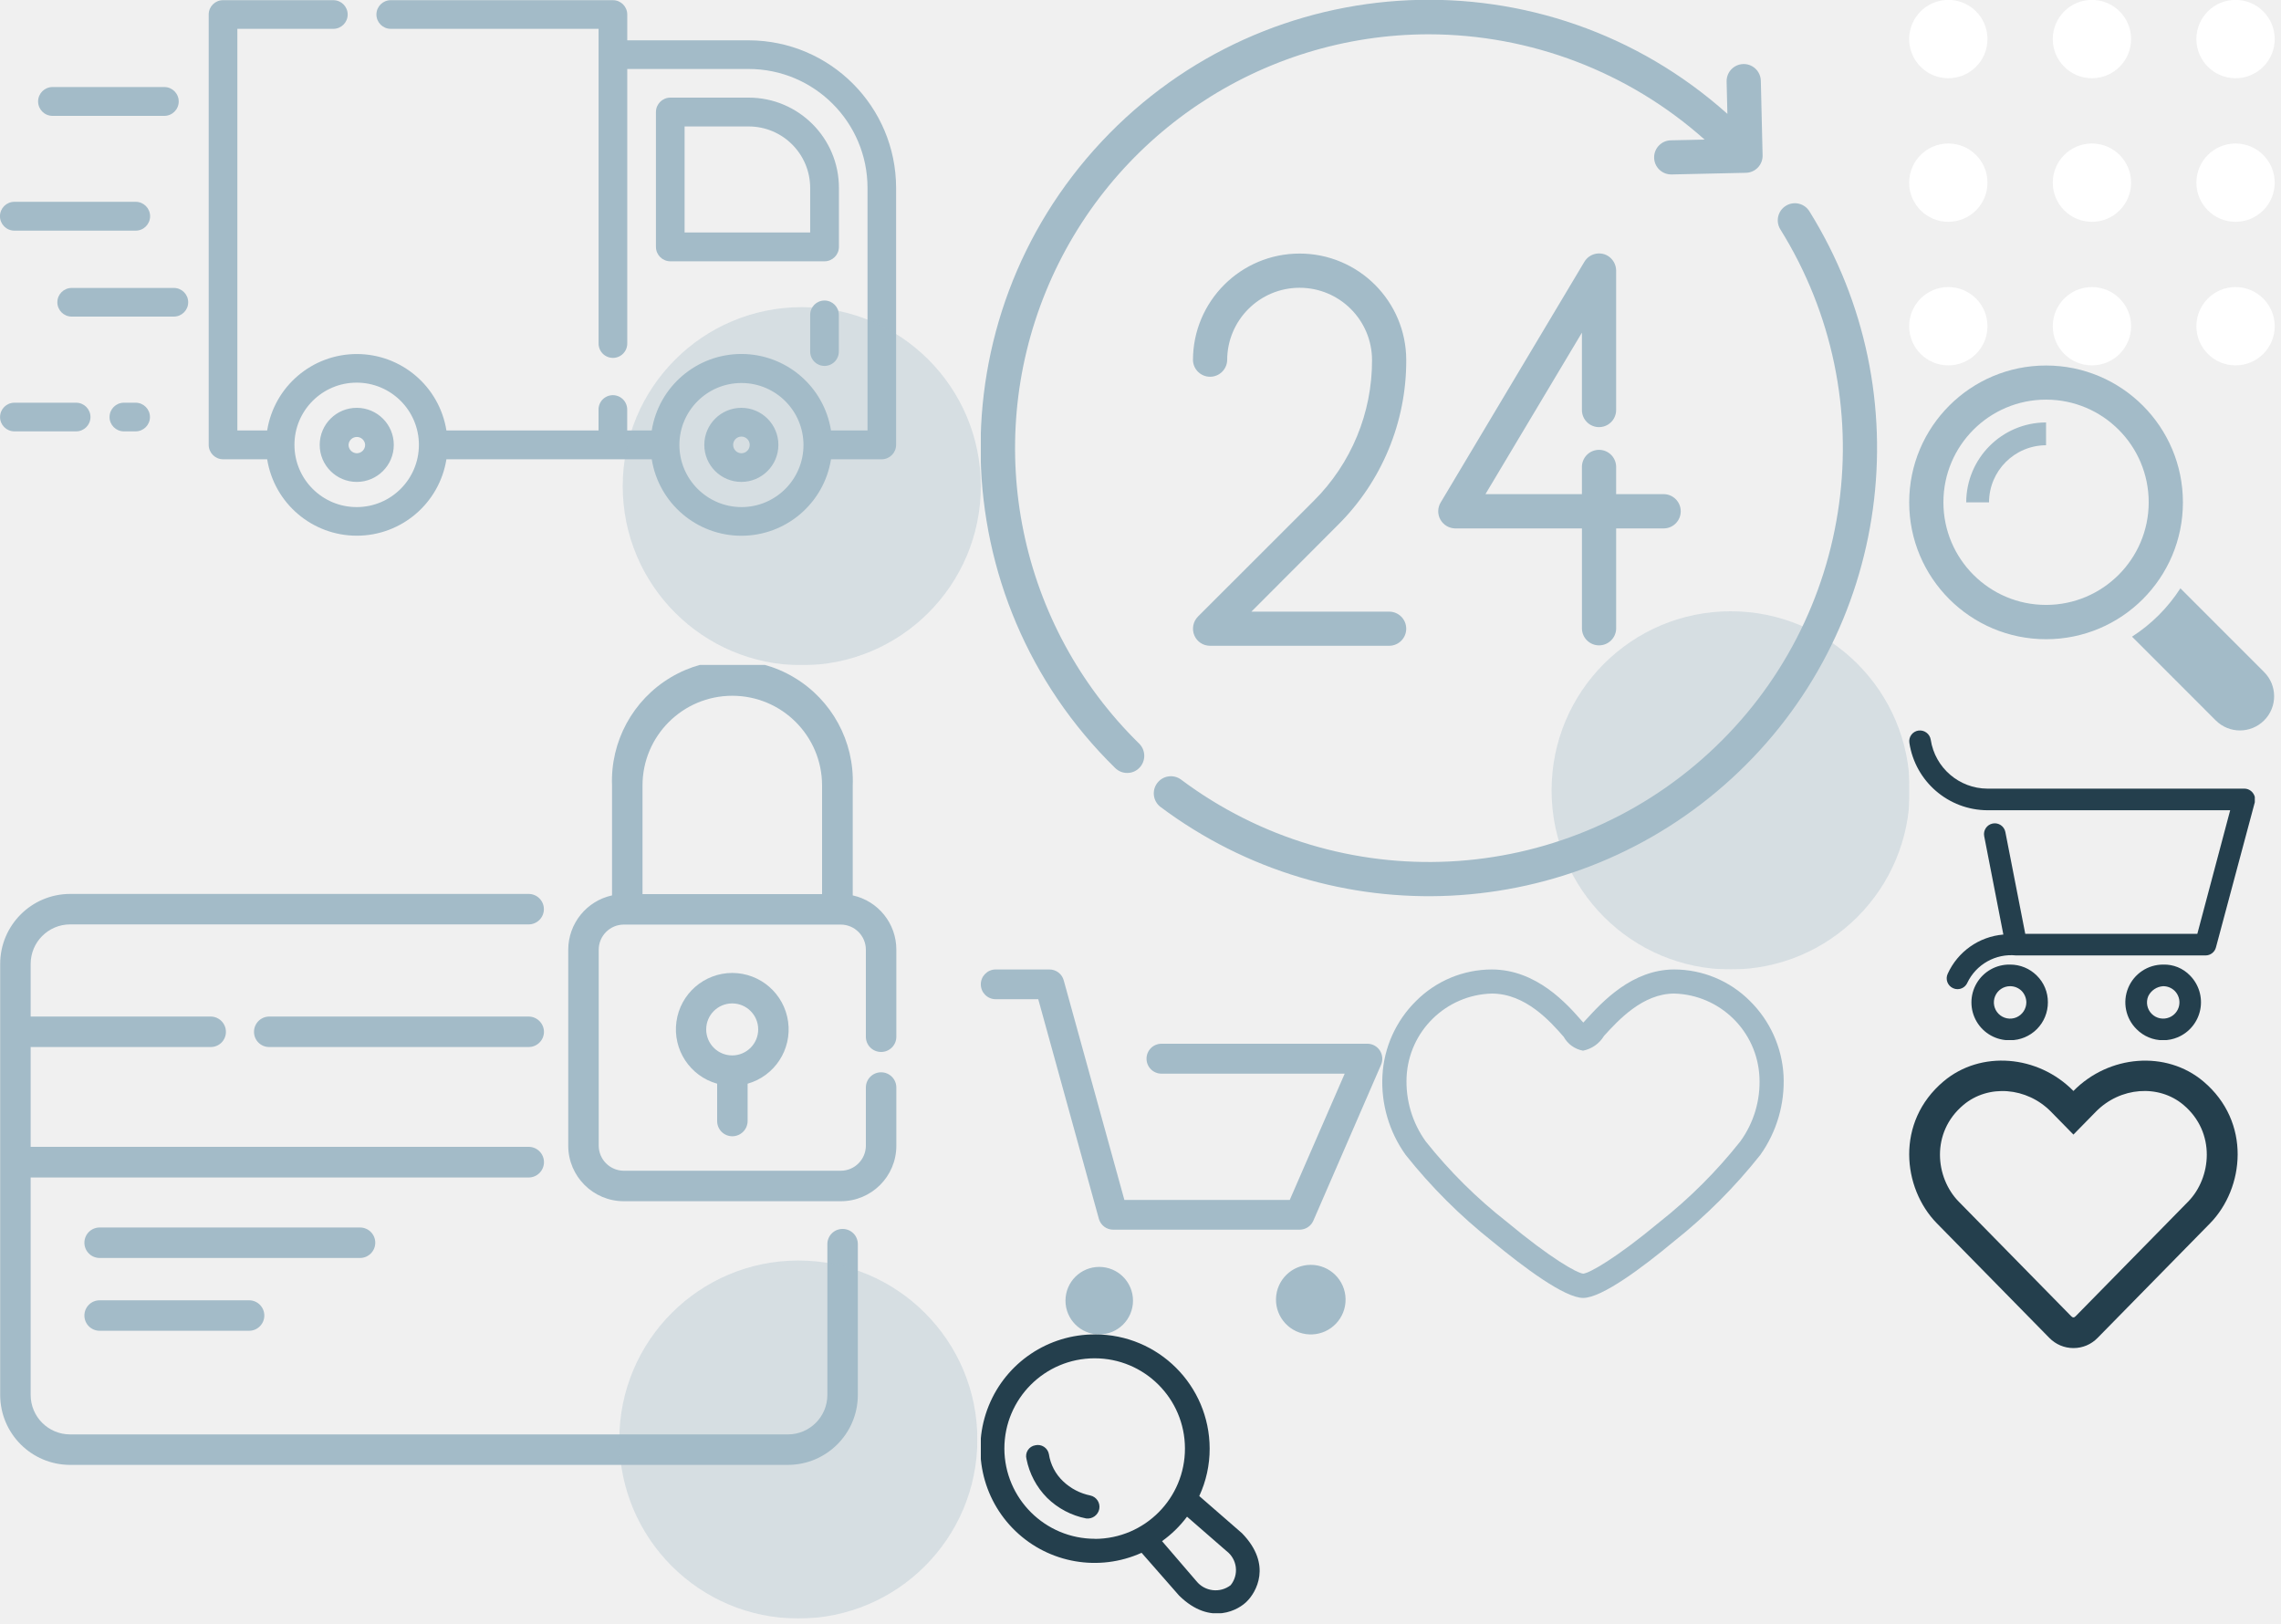
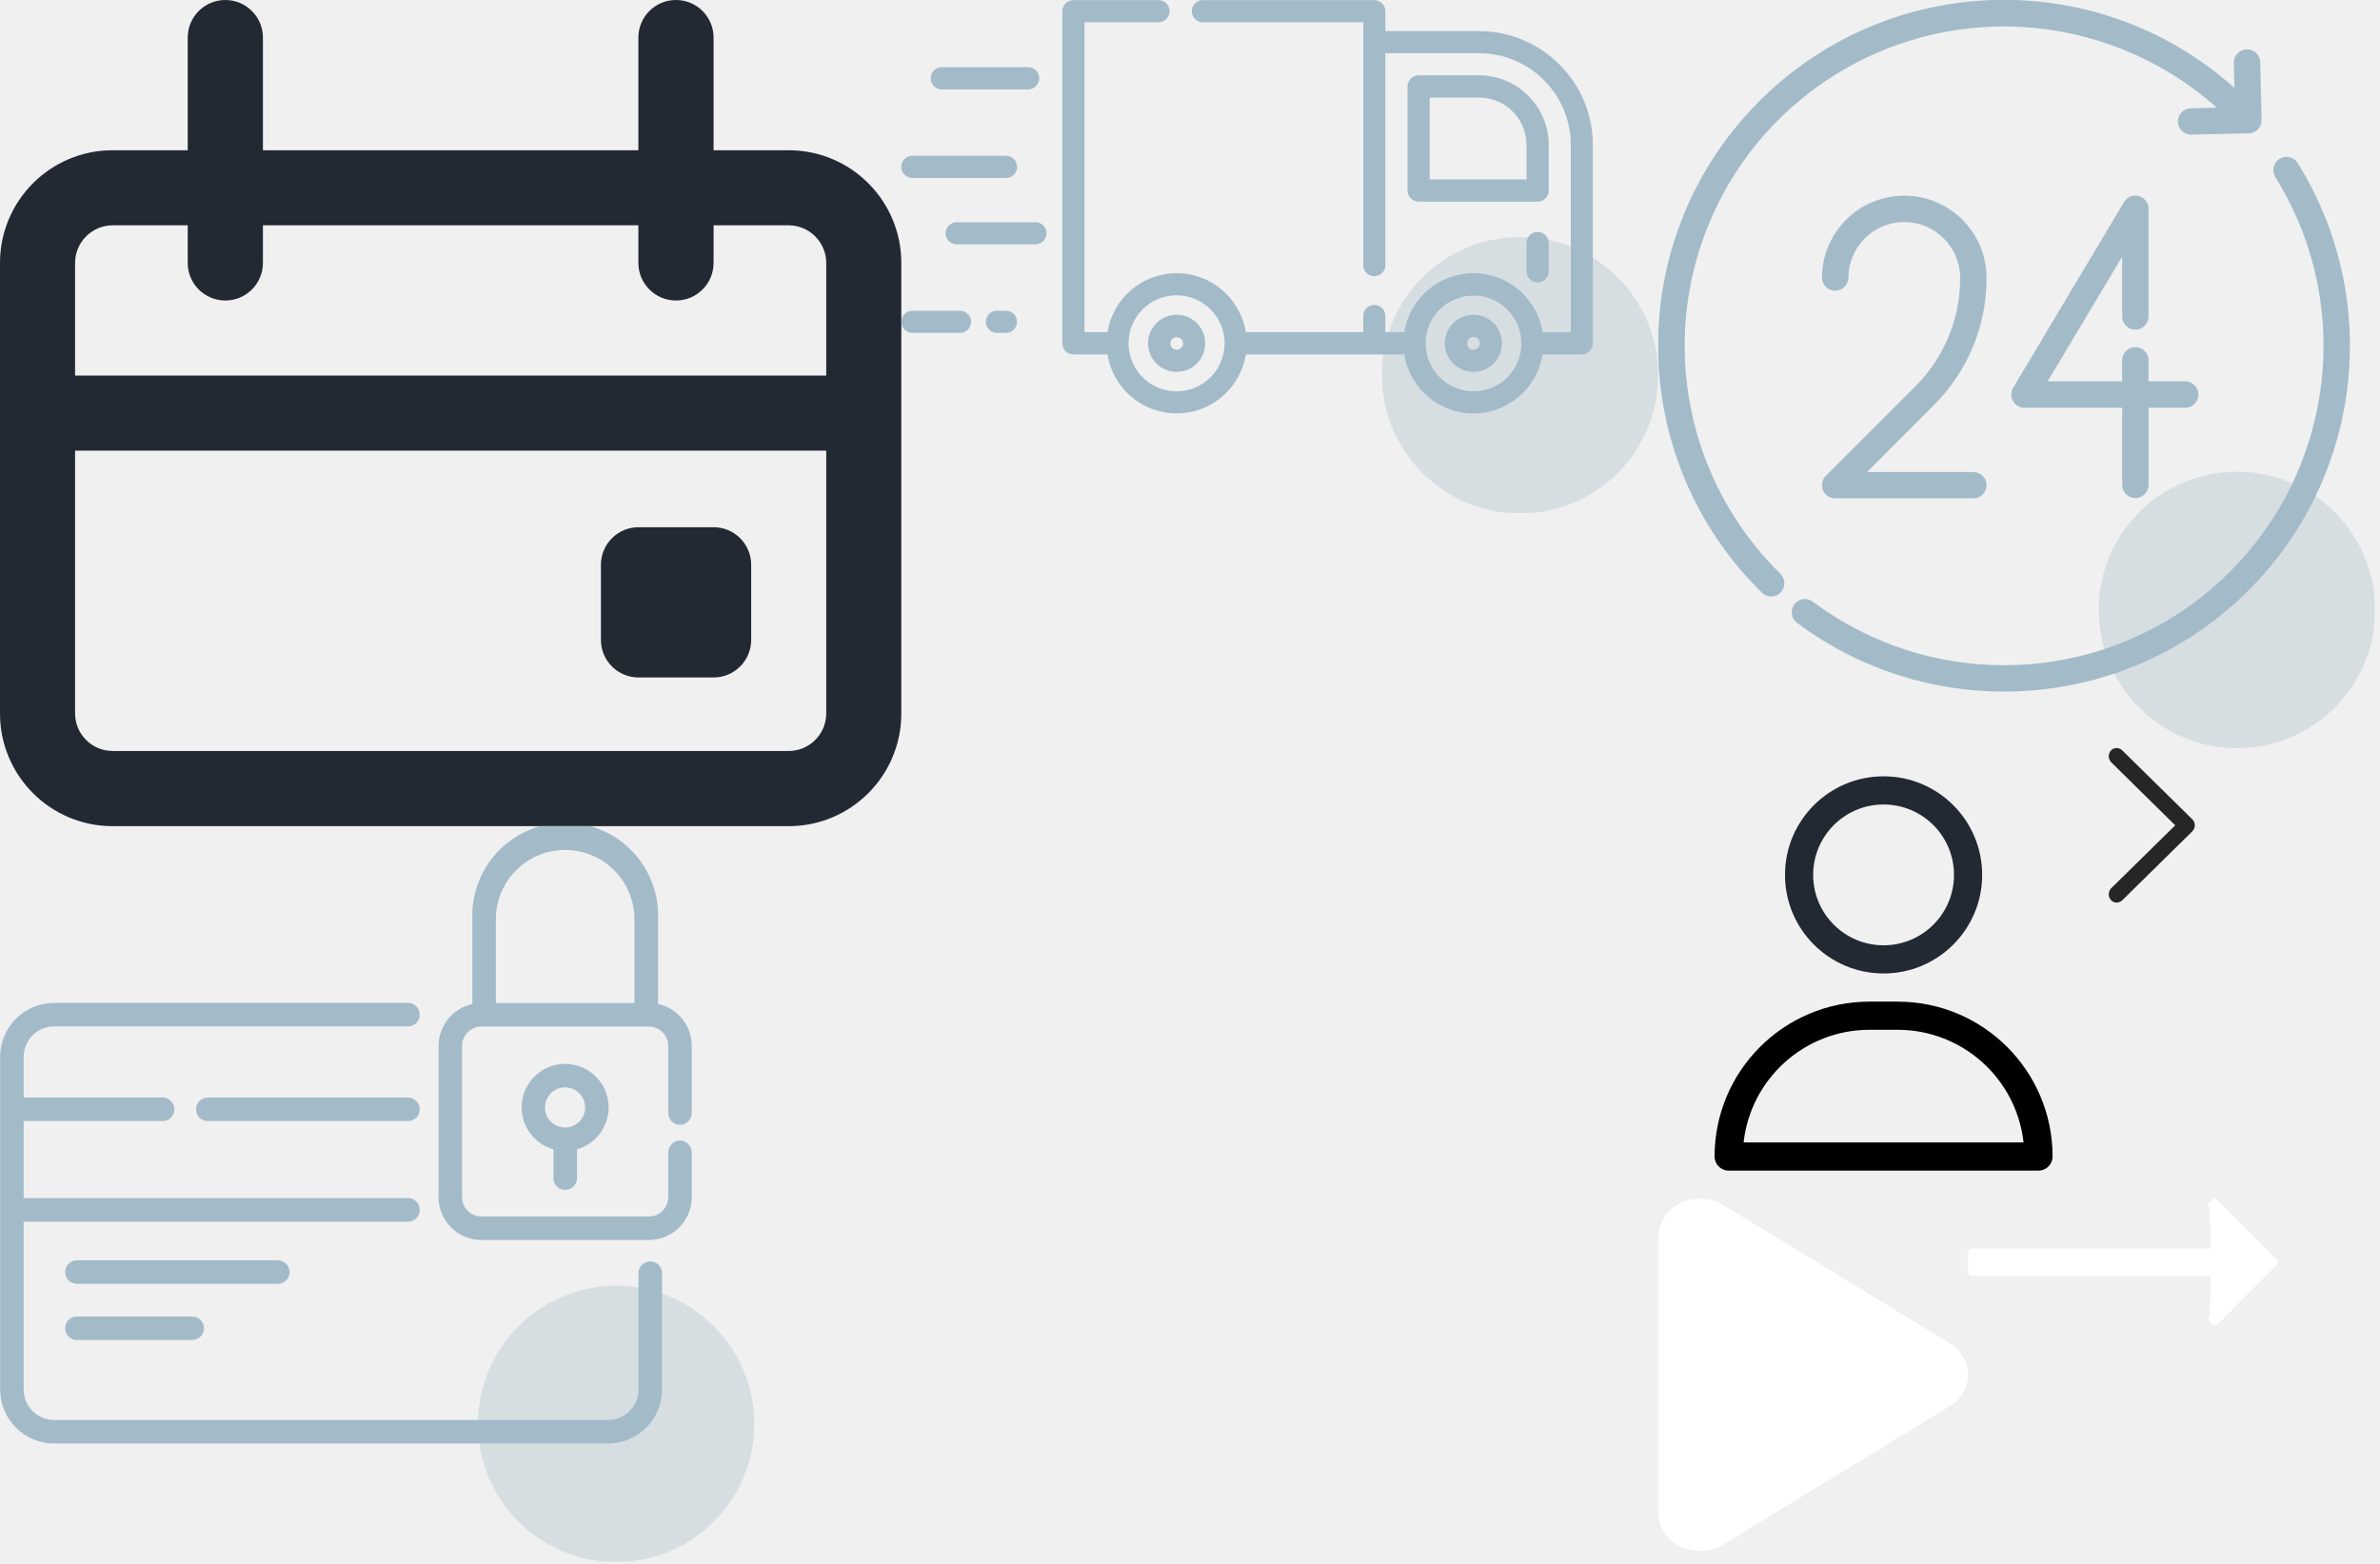
- <svg xmlns="http://www.w3.org/2000/svg" width="125" height="89" viewBox="0 0 125 89">
-   <view id="delivery" viewBox="0 0 53.75 36.44" />
-   <svg id="aГруппа_2" data-name="Группа 2" width="53.75" height="36.44" viewBox="0 0 53.75 36.44">
+ <svg xmlns="http://www.w3.org/2000/svg" width="169" height="111" viewBox="0 0 169 111">
+   <view id="arrow" viewBox="149.75 53.13 6.1 10.97" />
+   <svg width="6.1" height="10.97" viewBox="0 0 6.1 10.97" x="149.75" y="53.13">
    <defs>
-       <style>.acls-1,.acls-2{fill:#a3bbc8}.acls-1{fill-rule:evenodd}.acls-2{opacity:.34}</style>
+       <style>.acls-1{fill:#262626;fill-rule:evenodd}</style>
    </defs>
-     <path id="adelivery-truck" class="acls-1" d="M812.816 1025.33h-6.126a.79.79 0 000 1.58h6.126a.79.79 0 000-1.58zm.524 11.01h-5.6a.785.785 0 100 1.57h5.6a.785.785 0 100-1.57zm-2.094-4.72H804.6a.79.79 0 000 1.58h6.65a.79.79 0 00-.004-1.58zm0 11.01h-.646a.785.785 0 100 1.57h.644a.785.785 0 10.002-1.57zm-3.263 0H804.6a.785.785 0 100 1.57h3.387a.785.785 0 10-.004-1.57zm36.86-19.86h-6.657v-1.42a.784.784 0 00-.786-.78h-12.175a.785.785 0 100 1.57h11.39v17.22a.786.786 0 101.571 0v-15.02h6.657a6.519 6.519 0 016.509 6.52v13.29h-2a4.974 4.974 0 00-9.824 0h-1.345v-1.12a.786.786 0 10-1.571 0v1.12h-8.336a4.974 4.974 0 00-9.823 0h-1.634v-22.01h5.261a.785.785 0 100-1.57h-6.046a.783.783 0 00-.785.78v23.59a.791.791 0 00.785.79h2.419a4.974 4.974 0 009.823 0h11.252a4.974 4.974 0 009.824 0h2.782a.791.791 0 00.785-.79v-14.08a8.094 8.094 0 00-8.076-8.09zm-21.475 25.58a3.41 3.41 0 113.4-3.41 3.411 3.411 0 01-3.4 3.41zm21.075 0a3.411 3.411 0 01-3.4-3.41 3.4 3.4 0 113.4 3.41zm.4-22.44h-4.3a.791.791 0 00-.785.79v7.39a.791.791 0 00.785.79H849a.792.792 0 00.786-.79v-3.23a4.949 4.949 0 00-4.943-4.95zm3.367 7.39h-6.882v-5.81h3.515a3.371 3.371 0 013.367 3.37v2.44zm-24.842 9.61a2.03 2.03 0 102.024 2.03 2.029 2.029 0 00-2.024-2.03zm0 2.49a.46.46 0 01-.455-.46.455.455 0 01.909 0 .46.46 0 01-.454.46zm21.075-2.49a2.03 2.03 0 102.025 2.03 2.03 2.03 0 00-2.025-2.03zm0 2.49a.46.46 0 01-.454-.46.454.454 0 01.908 0 .46.46 0 01-.454.46zm4.552-8.37a.783.783 0 00-.785.78v1.99a.786.786 0 101.571 0v-1.99a.784.784 0 00-.781-.78z" transform="translate(-803.812 -1020.56)" />
-     <circle class="acls-2" cx="43.938" cy="26.645" r="9.812" />
+     <path class="acls-1" d="M.55 10.97a.53.53 0 01-.41-.19.6.6 0 01-.15-.4.631.631 0 01.17-.43l4.55-4.47L.16 1A.607.607 0 01-.01.58.629.629 0 01.14.17a.559.559 0 01.8-.02l4.98 4.9.01.01a.657.657 0 01.12.17.7.7 0 01.05.25.742.742 0 01-.05.25.61.61 0 01-.12.16c0 .01-.01.01-.01.02l-4.98 4.9a.589.589 0 01-.39.16z" />
  </svg>
-   <view id="payment" viewBox="0 36.44 53.56 52.25" />
-   <svg id="bГруппа_3" data-name="Группа 3" width="53.56" height="52.25" viewBox="0 0 53.56 52.25" y="36.44">
+   <view id="calendar" viewBox="0 0 64 58.67" />
+   <svg viewBox="0 0 64 58.67" width="64" height="58.67">
    <defs>
-       <style>.bcls-1,.bcls-2{fill:#a3bbc8}.bcls-1{fill-rule:evenodd}.bcls-2{opacity:.34}</style>
+       <style>.bcls-1{fill:#222933}</style>
    </defs>
-     <path id="bcredit-card" class="bcls-1" d="M1444.43 1042.32a.83.83 0 00-.84.83v8.27a2.164 2.164 0 01-2.16 2.16h-39.34a2.164 2.164 0 01-2.16-2.16v-11.92h27.29a.84.84 0 100-1.68h-27.29v-5.47h9.87a.828.828 0 00.83-.83.837.837 0 00-.83-.84h-9.87v-2.88a2.166 2.166 0 012.16-2.17h25.13a.835.835 0 100-1.67h-25.13a3.839 3.839 0 00-3.83 3.84v23.62a3.837 3.837 0 003.83 3.83h39.34a3.837 3.837 0 003.83-3.83v-8.27a.828.828 0 00-.83-.83zm-17.21-11.64H1413a.837.837 0 00-.83.84.828.828 0 00.83.83h14.22a.837.837 0 00.84-.83.845.845 0 00-.84-.84zm-9.24 11.56h-14.27a.835.835 0 000 1.67h14.27a.835.835 0 100-1.67zm-6.08 3.99h-8.19a.835.835 0 000 1.67h8.19a.835.835 0 000-1.67zm34.63-13.61a.832.832 0 00.84-.84v-4.77a3.038 3.038 0 00-2.39-2.97v-6.02a6.6 6.6 0 10-13.19 0v6.02a3.053 3.053 0 00-2.4 2.97v10.75a3.045 3.045 0 003.04 3.04h11.9a3.039 3.039 0 003.04-3.04v-3.19a.835.835 0 00-1.67 0v3.19a1.379 1.379 0 01-1.37 1.37h-11.9a1.379 1.379 0 01-1.37-1.37v-10.75a1.379 1.379 0 011.37-1.37h11.9a1.379 1.379 0 011.37 1.37v4.77a.83.83 0 00.83.84zm-3.23-8.65h-9.84v-5.95a4.92 4.92 0 119.84 0v5.95zm-4.92 4.32a3.092 3.092 0 00-.83 6.07v2.04a.83.83 0 00.83.84.839.839 0 00.84-.84v-2.04a3.094 3.094 0 00-.84-6.07zm0 4.52a1.425 1.425 0 111.42-1.43 1.428 1.428 0 01-1.42 1.43z" transform="translate(-1398.25 -1011.41)" />
-     <circle class="bcls-2" cx="43.75" cy="42.45" r="9.81" />
+     <g id="bLayer_2" data-name="Layer 2">
+       <g id="bLayer_1-2" data-name="Layer 1">
+         <path class="bcls-1" d="M56 10.67h-5.33v-8a2.67 2.67 0 00-5.34 0v8H18.67v-8a2.67 2.67 0 00-5.34 0v8H8a8 8 0 00-8 8v32a8 8 0 008 8h48a8 8 0 008-8v-32a8 8 0 00-8-8zm2.67 40A2.67 2.67 0 0156 53.33H8a2.67 2.67 0 01-2.67-2.66V32h53.34zm0-24H5.33v-8A2.68 2.68 0 018 16h5.33v2.67a2.67 2.67 0 005.34 0V16h26.66v2.67a2.67 2.67 0 005.34 0V16H56a2.68 2.68 0 012.67 2.67z" />
+         <rect class="bcls-1" x="42.67" y="37.44" width="10.67" height="10.67" rx="2.67" ry="2.67" />
+       </g>
+     </g>
  </svg>
-   <view id="product-cart" viewBox="53.75 53.13 22 20" />
-   <svg width="22" height="20" viewBox="0 0 22 20" x="53.75" y="53.13">
+   <view id="delivery" viewBox="64 0 53.75 36.44" />
+   <svg id="cГруппа_2" data-name="Группа 2" width="53.75" height="36.44" viewBox="0 0 53.75 36.44" x="64">
    <defs>
-       <style>.ccls-1{fill:#a3bbc8;fill-rule:evenodd}</style>
+       <style>.ccls-1,.ccls-2{fill:#a3bbc8}.ccls-1{fill-rule:evenodd}.ccls-2{opacity:.34}</style>
    </defs>
-     <path id="cForma_1" data-name="Forma 1" class="ccls-1" d="M800.814 1564.63h2.333l3.323 12.04a.812.812 0 00.787.59h10.214a.821.821 0 00.746-.48l3.717-8.56a.836.836 0 00-.068-.78.813.813 0 00-.678-.37H809.9a.82.82 0 000 1.64h10.04l-3.011 6.92h-9.062l-3.323-12.03a.808.808 0 00-.787-.6h-2.943a.815.815 0 000 1.63zm5.67 18.37a1.85 1.85 0 10-1.845-1.85 1.85 1.85 0 001.845 1.85zm11.53 0h.135a1.907 1.907 0 10-.135 0z" transform="translate(-800 -1563)" />
+     <path id="cdelivery-truck" class="ccls-1" d="M812.816 1025.33h-6.126a.79.79 0 000 1.58h6.126a.79.79 0 000-1.58zm.524 11.01h-5.6a.785.785 0 100 1.57h5.6a.785.785 0 100-1.57zm-2.094-4.72H804.6a.79.79 0 000 1.58h6.65a.79.79 0 00-.004-1.58zm0 11.01h-.646a.785.785 0 100 1.57h.644a.785.785 0 10.002-1.57zm-3.263 0H804.6a.785.785 0 100 1.57h3.387a.785.785 0 10-.004-1.57zm36.86-19.86h-6.657v-1.42a.784.784 0 00-.786-.78h-12.175a.785.785 0 100 1.57h11.39v17.22a.786.786 0 101.571 0v-15.02h6.657a6.519 6.519 0 016.509 6.52v13.29h-2a4.974 4.974 0 00-9.824 0h-1.345v-1.12a.786.786 0 10-1.571 0v1.12h-8.336a4.974 4.974 0 00-9.823 0h-1.634v-22.01h5.261a.785.785 0 100-1.57h-6.046a.783.783 0 00-.785.78v23.59a.791.791 0 00.785.79h2.419a4.974 4.974 0 009.823 0h11.252a4.974 4.974 0 009.824 0h2.782a.791.791 0 00.785-.79v-14.08a8.094 8.094 0 00-8.076-8.09zm-21.475 25.58a3.41 3.41 0 113.4-3.41 3.411 3.411 0 01-3.4 3.41zm21.075 0a3.411 3.411 0 01-3.4-3.41 3.4 3.4 0 113.4 3.41zm.4-22.44h-4.3a.791.791 0 00-.785.79v7.39a.791.791 0 00.785.79H849a.792.792 0 00.786-.79v-3.23a4.949 4.949 0 00-4.943-4.95zm3.367 7.39h-6.882v-5.81h3.515a3.371 3.371 0 013.367 3.37v2.44zm-24.842 9.61a2.03 2.03 0 102.024 2.03 2.029 2.029 0 00-2.024-2.03zm0 2.49a.46.46 0 01-.455-.46.455.455 0 01.909 0 .46.46 0 01-.454.46zm21.075-2.49a2.03 2.03 0 102.025 2.03 2.03 2.03 0 00-2.025-2.03zm0 2.49a.46.46 0 01-.454-.46.454.454 0 01.908 0 .46.46 0 01-.454.46zm4.552-8.37a.783.783 0 00-.785.78v1.99a.786.786 0 101.571 0v-1.99a.784.784 0 00-.781-.78z" transform="translate(-803.812 -1020.56)" />
+     <circle class="ccls-2" cx="43.938" cy="26.645" r="9.812" />
  </svg>
-   <view id="product-like" viewBox="75.75 53.13 22 18" />
-   <svg width="22" height="18" viewBox="0 0 22 18" x="75.75" y="53.13">
+   <view id="link-arrow" viewBox="139.75 85.13 22 9" />
+   <svg width="22" height="9" viewBox="0 0 22 9" x="139.75" y="85.13">
    <defs>
-       <style>.dcls-1{fill:#a3bbc8;fill-rule:evenodd}</style>
+       <style>.dcls-1{fill:#fff;fill-rule:evenodd}</style>
    </defs>
-     <path id="dForma_1" data-name="Forma 1" class="dcls-1" d="M882.99 1569.82a6.208 6.208 0 00-1.849-4.1A5.871 5.871 0 00877 1564c-2.311 0-3.948 1.78-4.827 2.74a2.156 2.156 0 01-.156.17l-.083-.09c-.8-.92-2.476-2.82-4.938-2.82a5.873 5.873 0 00-4.139 1.72 6.208 6.208 0 00-1.849 4.1 6.845 6.845 0 001.271 4.34 29.307 29.307 0 004.763 4.75c1.705 1.41 3.95 3.09 4.965 3.09 1.032 0 3.269-1.68 4.965-3.09a29.234 29.234 0 004.746-4.75 6.935 6.935 0 001.272-4.34zm-2.376 3.61a27 27 0 01-4.431 4.42c-2.406 2-3.831 2.79-4.172 2.82-.342-.03-1.77-.83-4.188-2.84a26.78 26.78 0 01-4.437-4.4 5.6 5.6 0 01-1.054-3.54 4.807 4.807 0 014.666-4.57c1.863 0 3.216 1.54 3.943 2.37a1.52 1.52 0 001.059.76 1.731 1.731 0 001.151-.81c.794-.87 2.122-2.32 3.851-2.32a4.807 4.807 0 014.666 4.57 5.528 5.528 0 01-1.054 3.54z" transform="translate(-861 -1564)" />
+     <path class="dcls-1" d="M.3 5.472h16.948l-.1 2.857a.292.292 0 000 .41l.172.172a.28.28 0 00.2.086.285.285 0 00.2-.084l4.193-4.211A.292.292 0 0022 4.5a.283.283 0 00-.084-.2L17.723.087a.289.289 0 00-.407 0l-.172.173a.287.287 0 00-.084.2.278.278 0 00.084.2l.113 2.865H.292A.3.3 0 000 3.82v1.37a.292.292 0 00.3.282z" />
  </svg>
-   <view id="product-search" viewBox="104.625 20.031 20 20" />
-   <svg width="20" height="20" viewBox="0 0 20 20" x="104.625" y="20.031">
+   <view id="payment" viewBox="0 58.67 53.56 52.25" />
+   <svg id="eГруппа_3" data-name="Группа 3" width="53.56" height="52.25" viewBox="0 0 53.56 52.25" y="58.67">
    <defs>
-       <style>.ecls-1{fill:#a3bbc8;fill-rule:evenodd}</style>
+       <style>.ecls-1,.ecls-2{fill:#a3bbc8}.ecls-1{fill-rule:evenodd}.ecls-2{opacity:.34}</style>
    </defs>
-     <path id="eForma_1" data-name="Forma 1" class="ecls-1" d="M759.45 1579.8l-4.588-4.59a8.827 8.827 0 01-2.651 2.65l4.588 4.59a1.874 1.874 0 002.651-2.65zm-4.45-9.3a7.5 7.5 0 10-7.5 7.5 7.5 7.5 0 007.5-7.5zm-7.5 5.62a5.625 5.625 0 115.625-5.62 5.628 5.628 0 01-5.625 5.62zm-4.375-5.62h1.25a3.135 3.135 0 013.125-3.13v-1.25a4.386 4.386 0 00-4.375 4.38z" transform="translate(-740 -1563)" />
+     <path id="ecredit-card" class="ecls-1" d="M1444.43 1042.32a.83.83 0 00-.84.83v8.27a2.164 2.164 0 01-2.16 2.16h-39.34a2.164 2.164 0 01-2.16-2.16v-11.92h27.29a.84.84 0 100-1.68h-27.29v-5.47h9.87a.828.828 0 00.83-.83.837.837 0 00-.83-.84h-9.87v-2.88a2.166 2.166 0 012.16-2.17h25.13a.835.835 0 100-1.67h-25.13a3.839 3.839 0 00-3.83 3.84v23.62a3.837 3.837 0 003.83 3.83h39.34a3.837 3.837 0 003.83-3.83v-8.27a.828.828 0 00-.83-.83zm-17.21-11.64H1413a.837.837 0 00-.83.84.828.828 0 00.83.83h14.22a.837.837 0 00.84-.83.845.845 0 00-.84-.84zm-9.24 11.56h-14.27a.835.835 0 000 1.67h14.27a.835.835 0 100-1.67zm-6.08 3.99h-8.19a.835.835 0 000 1.67h8.19a.835.835 0 000-1.67zm34.63-13.61a.832.832 0 00.84-.84v-4.77a3.038 3.038 0 00-2.39-2.97v-6.02a6.6 6.6 0 10-13.19 0v6.02a3.053 3.053 0 00-2.4 2.97v10.75a3.045 3.045 0 003.04 3.04h11.9a3.039 3.039 0 003.04-3.04v-3.19a.835.835 0 00-1.67 0v3.19a1.379 1.379 0 01-1.37 1.37h-11.9a1.379 1.379 0 01-1.37-1.37v-10.75a1.379 1.379 0 011.37-1.37h11.9a1.379 1.379 0 011.37 1.37v4.77a.83.83 0 00.83.84zm-3.23-8.65h-9.84v-5.95a4.92 4.92 0 119.84 0v5.95zm-4.92 4.32a3.092 3.092 0 00-.83 6.07v2.04a.83.83 0 00.83.84.839.839 0 00.84-.84v-2.04a3.094 3.094 0 00-.84-6.07zm0 4.52a1.425 1.425 0 111.42-1.43 1.428 1.428 0 01-1.42 1.43z" transform="translate(-1398.25 -1011.41)" />
+     <circle class="ecls-2" cx="43.75" cy="42.45" r="9.81" />
  </svg>
-   <view id="support" viewBox="53.75 0 50.875 53.13" />
-   <svg id="fГруппа_1" data-name="Группа 1" width="50.875" height="53.13" viewBox="0 0 50.875 53.13" x="53.75">
+   <view id="play" viewBox="117.75 85.13 22 25" />
+   <svg width="22" height="25" viewBox="0 0 22 25" x="117.75" y="85.13">
    <defs>
-       <style>.fcls-1,.fcls-2{fill:#a3bbc8;fill-rule:evenodd}.fcls-1{opacity:.34}</style>
+       <style>.fcls-1{fill:#fff;fill-rule:evenodd}</style>
    </defs>
-     <path class="fcls-1" d="M263.984 1044.59a9.815 9.815 0 11-9.8 9.82 9.811 9.811 0 019.8-9.82z" transform="translate(-222.906 -1011.09)" />
-     <path class="fcls-2" d="M268.312 1022.67a.937.937 0 00-1.592.99 22.684 22.684 0 01-32.86 30.14.938.938 0 00-1.125 1.5 24.559 24.559 0 0035.577-32.63zm-23.03 21.94h-7.55l4.743-4.75a12.68 12.68 0 003.744-9.03 5.844 5.844 0 10-11.688 0 .938.938 0 001.875 0 3.969 3.969 0 117.938 0 10.836 10.836 0 01-3.195 7.71l-6.344 6.34a.949.949 0 00-.2 1.03.93.93 0 00.866.57h9.813a.935.935 0 10-.002-1.87zm15.039-6.44h-2.6v-1.52a.938.938 0 00-1.875 0v1.52h-5.286l5.286-8.85v4.21a.938.938 0 101.875 0v-7.62a.957.957 0 00-.456-.8.94.94 0 00-1.286.33l-7.875 13.19a.933.933 0 00-.011.94.951.951 0 00.816.48h6.938v5.5a.938.938 0 001.875 0v-5.5h2.6a.94.94 0 00-.001-1.88zm5.33-22.63a.938.938 0 10-1.875.04l.042 1.75a24.556 24.556 0 00-33.549 35.85.93.93 0 00.656.27.92.92 0 00.669-.28.942.942 0 00-.013-1.33 22.679 22.679 0 0115.882-38.87 22.745 22.745 0 0115.107 5.77l-1.843.04a.935.935 0 00.022 1.87h.023l4.06-.09a.934.934 0 00.915-.96z" transform="translate(-222.906 -1011.09)" />
+     <path id="fForm_24" data-name="Form 24" class="fcls-1" d="M970.684 3900.74l-16.044 9.8a3.228 3.228 0 01-3.062.14 2.685 2.685 0 01-1.579-2.39v-19.59a2.685 2.685 0 011.579-2.39 3.258 3.258 0 013.062.15l16.044 9.79a2.666 2.666 0 011.316 2.25 2.638 2.638 0 01-1.316 2.24z" transform="translate(-950 -3886)" />
  </svg>
-   <view id="user-cart" viewBox="104.625 40.031 18.94 16.969" />
-   <svg width="18.94" height="16.969" viewBox="0 0 18.94 16.969" x="104.625" y="40.031">
+   <view id="support" viewBox="117.75 0 50.875 53.13" />
+   <svg id="gГруппа_1" data-name="Группа 1" width="50.875" height="53.13" viewBox="0 0 50.875 53.13" x="117.75">
    <defs>
-       <style>.gcls-1{fill:#243f4d;fill-rule:evenodd}</style>
+       <style>.gcls-1,.gcls-2{fill:#a3bbc8;fill-rule:evenodd}.gcls-1{opacity:.34}</style>
    </defs>
-     <path class="gcls-1" d="M5.53 16.978a2.074 2.074 0 110-4.147 2.056 2.056 0 011.46.6 2.03 2.03 0 01.61 1.466 2.071 2.071 0 01-2.07 2.081zm0-2.963a.889.889 0 10.34 1.71.9.9 0 00.55-.824.92.92 0 00-.26-.629.9.9 0 00-.63-.257zm8.39 2.963a2.045 2.045 0 01-1.46-.607 2.068 2.068 0 011.46-3.54 1.953 1.953 0 011.47.6 2.085 2.085 0 01-.67 3.383 2.093 2.093 0 01-.8.164zm0-2.963a.978.978 0 00-.82.548.887.887 0 001.16 1.161.891.891 0 00.29-1.452.9.9 0 00-.63-.257zm-11.27.164a.562.562 0 01-.25-.056.59.59 0 01-.29-.787 3.686 3.686 0 013.05-2.151L4.11 5.794a.591.591 0 111.16-.228l1.09 5.578h9.43l1.8-6.771H4.29A4.346 4.346 0 01.01.68.587.587 0 01.5.007a.6.6 0 01.68.5 3.159 3.159 0 003.11 2.682h14.07a.582.582 0 01.47.232.594.594 0 01.11.513l-2.13 7.956a.59.59 0 01-.57.44H5.88a.03.03 0 00-.02 0 2.66 2.66 0 00-2.68 1.51.586.586 0 01-.53.338z" />
+     <path class="gcls-1" d="M263.984 1044.59a9.815 9.815 0 11-9.8 9.82 9.811 9.811 0 019.8-9.82z" transform="translate(-222.906 -1011.09)" />
+     <path class="gcls-2" d="M268.312 1022.67a.937.937 0 00-1.592.99 22.684 22.684 0 01-32.86 30.14.938.938 0 00-1.125 1.5 24.559 24.559 0 0035.577-32.63zm-23.03 21.94h-7.55l4.743-4.75a12.68 12.68 0 003.744-9.03 5.844 5.844 0 10-11.688 0 .938.938 0 001.875 0 3.969 3.969 0 117.938 0 10.836 10.836 0 01-3.195 7.71l-6.344 6.34a.949.949 0 00-.2 1.03.93.93 0 00.866.57h9.813a.935.935 0 10-.002-1.87zm15.039-6.44h-2.6v-1.52a.938.938 0 00-1.875 0v1.52h-5.286l5.286-8.85v4.21a.938.938 0 101.875 0v-7.62a.957.957 0 00-.456-.8.94.94 0 00-1.286.33l-7.875 13.19a.933.933 0 00-.011.94.951.951 0 00.816.48h6.938v5.5a.938.938 0 001.875 0v-5.5h2.6a.94.94 0 00-.001-1.88zm5.33-22.63a.938.938 0 10-1.875.04l.042 1.75a24.556 24.556 0 00-33.549 35.85.93.93 0 00.656.27.92.92 0 00.669-.28.942.942 0 00-.013-1.33 22.679 22.679 0 0115.882-38.87 22.745 22.745 0 0115.107 5.77l-1.843.04a.935.935 0 00.022 1.87h.023l4.06-.09a.934.934 0 00.915-.96z" transform="translate(-222.906 -1011.09)" />
  </svg>
-   <view id="user-items" viewBox="104.625 0 20.03 20.031" />
-   <svg width="20.03" height="20.031" viewBox="0 0 20.03 20.031" x="104.625">
-     <defs>
-       <style>.hcls-1{fill:#fff;fill-rule:evenodd}</style>
-     </defs>
-     <path class="hcls-1" d="M2.15 4.287a2.146 2.146 0 112.14-2.145 2.145 2.145 0 01-2.14 2.145zm0 7.869a2.146 2.146 0 112.14-2.147 2.146 2.146 0 01-2.14 2.147zm0 7.868a2.146 2.146 0 112.14-2.146 2.145 2.145 0 01-2.14 2.146zm7.86-15.737a2.146 2.146 0 112.15-2.145 2.143 2.143 0 01-2.15 2.145zm0 7.869a2.146 2.146 0 112.15-2.147 2.144 2.144 0 01-2.15 2.147zm0 7.868a2.146 2.146 0 112.15-2.146 2.143 2.143 0 01-2.15 2.146zm7.87-15.737a2.146 2.146 0 112.15-2.145 2.143 2.143 0 01-2.15 2.145zm0 7.869a2.146 2.146 0 112.15-2.147 2.144 2.144 0 01-2.15 2.147zm0 7.868a2.146 2.146 0 112.15-2.146 2.143 2.143 0 01-2.15 2.146z" />
-   </svg>
-   <view id="user-like" viewBox="104.625 57 18 18" />
-   <svg width="18" height="18" aria-hidden="true" data-prefix="far" data-icon="heart" class="isvg-inline--fa ifa-heart ifa-w-16" viewBox="0 0 512 512" x="104.625" y="57">
-     <path fill="#243f4d" d="M458.4 64.3C400.6 15.7 311.3 23 256 79.3 200.7 23 111.4 15.6 53.6 64.3-21.6 127.6-10.6 230.8 43 285.5l175.4 178.7c10 10.2 23.4 15.9 37.6 15.9 14.3 0 27.6-5.6 37.6-15.8L469 285.6c53.5-54.7 64.7-157.9-10.6-221.3zm-23.6 187.5L259.4 430.5c-2.4 2.4-4.4 2.4-6.8 0L77.2 251.8c-36.5-37.2-43.9-107.6 7.3-150.7 38.9-32.7 98.9-27.8 136.5 10.5l35 35.7 35-35.7c37.8-38.5 97.8-43.2 136.5-10.6 51.1 43.1 43.5 113.9 7.3 150.8z" />
-   </svg>
-   <view id="user-search" viewBox="53.75 73.13 15.28 15.281" />
-   <svg width="15.28" height="15.281" viewBox="0 0 15.28 15.281" x="53.75" y="73.13">
-     <defs>
-       <style>.jcls-1{fill:#243f4d;fill-rule:evenodd}</style>
-     </defs>
-     <path id="jicon" class="jcls-1" d="M1547.7 72.076a.617.617 0 01.75.485 2.583 2.583 0 00.78 1.489 3.036 3.036 0 001.49.777.636.636 0 01.49.743.649.649 0 01-.72.515 4.21 4.21 0 01-2.14-1.13 4.164 4.164 0 01-1.13-2.136.6.6 0 01.48-.743zm3.28-6.076a6.267 6.267 0 016.28 6.257 6.136 6.136 0 01-.57 2.6l2.34 2.036c1.7 1.746.74 3.266.29 3.717-.42.454-1.99 1.414-3.73-.292l-2.06-2.35A6.261 6.261 0 111550.98 66zm5.55 13.517a1.352 1.352 0 001.88.226 1.313 1.313 0 00-.23-1.874l-2.16-1.88a6.236 6.236 0 01-1.37 1.34zm-5.55-2.312a4.948 4.948 0 10-4.97-4.948 4.963 4.963 0 004.97 4.943z" transform="translate(-1544.72 -66)" />
+   <view id="user" viewBox="117.75 53.13 32 32" />
+   <svg viewBox="0 0 32 32" width="32" height="32" x="117.75" y="53.13">
+     <path fill="#222933" d="M16 16a7 7 0 10-7-7 7 7 0 007 7zm0-12a5 5 0 11-5 5 5 5 0 015-5z" />
+     <path d="M17 18h-2A11 11 0 004 29a1 1 0 001 1h22a1 1 0 001-1 11 11 0 00-11-11zM6.06 28A9 9 0 0115 20h2a9 9 0 018.94 8z" />
  </svg>
</svg>
